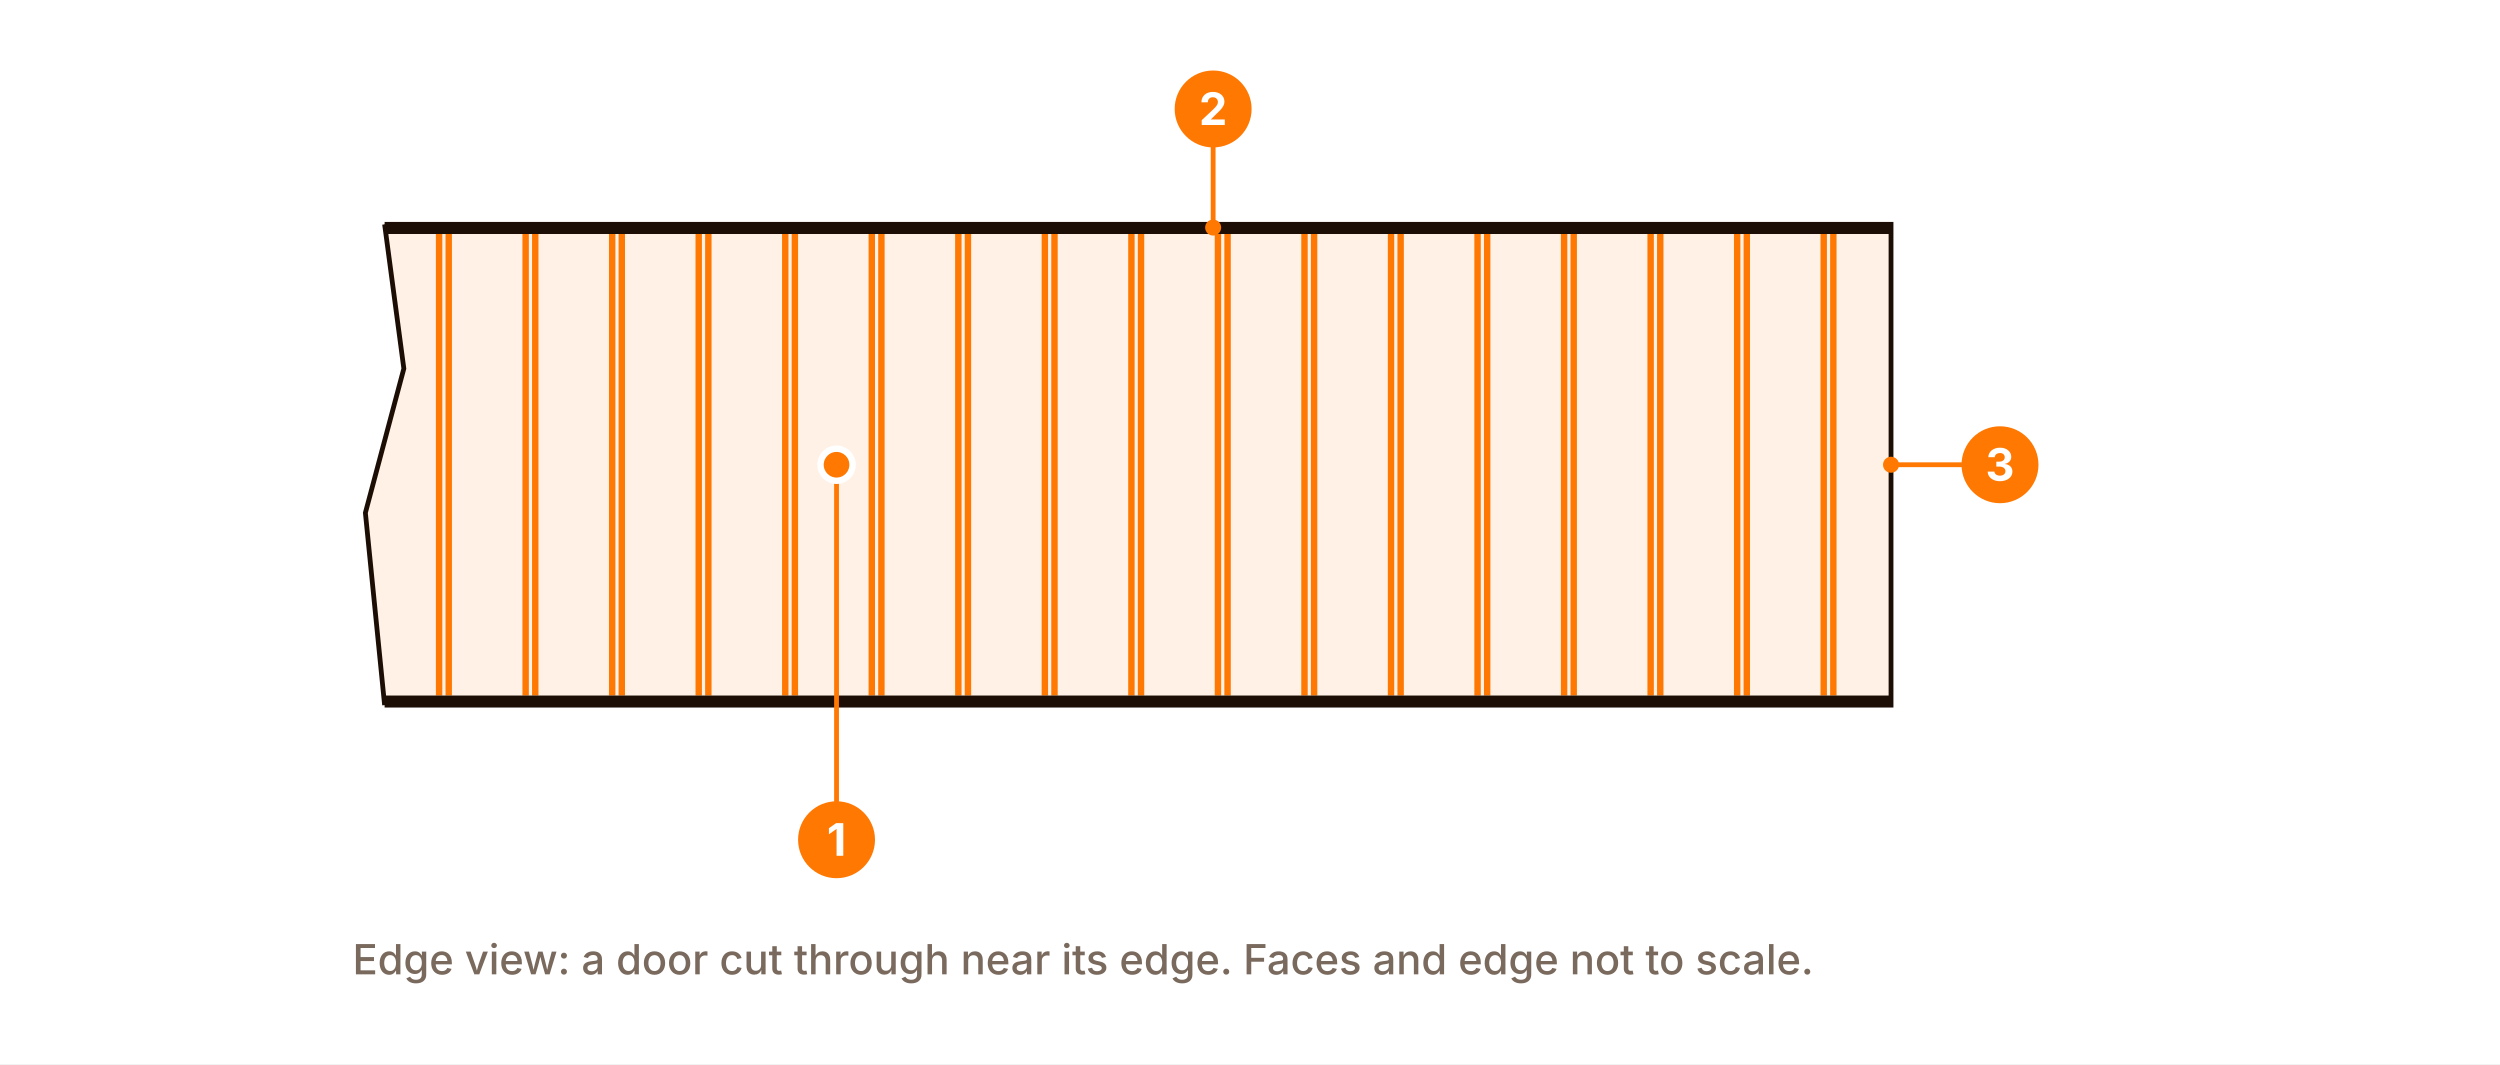
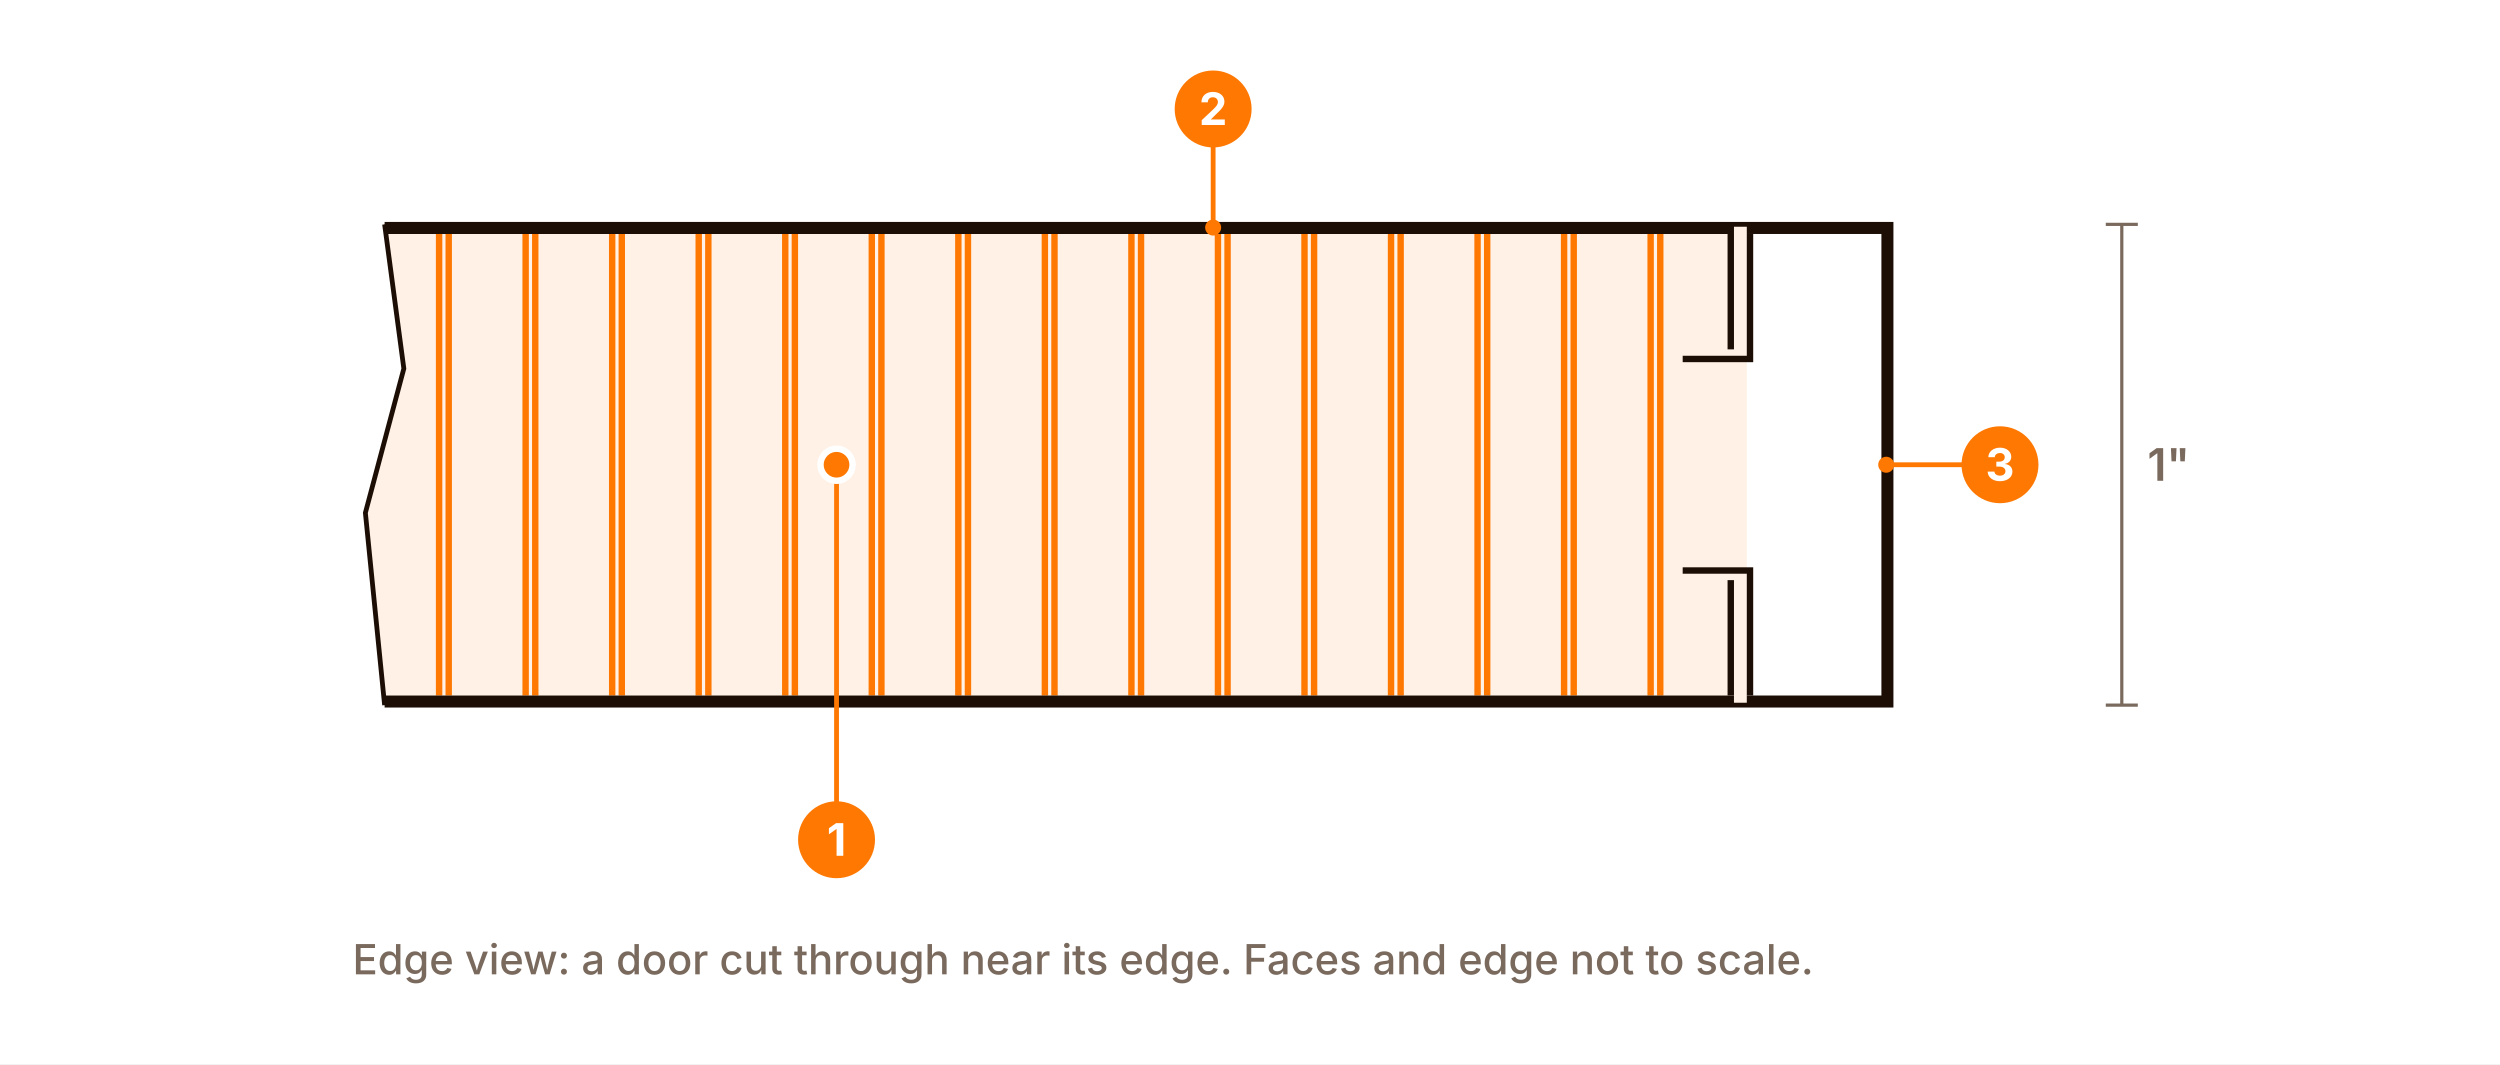
<svg xmlns="http://www.w3.org/2000/svg" viewBox="0 0 780 332" width="780" height="332" role="img" aria-labelledby="t-material-section-stainless-steel d-material-section-stainless-steel" font-family="Inter, ui-sans-serif, system-ui, sans-serif">
  <defs>
    <pattern id="hatch-material-section-stainless-steel" width="8" height="8" patternUnits="userSpaceOnUse" patternTransform="rotate(45)">
      <rect width="8" height="8" fill="#f2f0ec" />
      <line x1="0" y1="0" x2="0" y2="8" stroke="#cfc7bc" stroke-width="1.5" />
    </pattern>
    <marker id="tick-material-section-stainless-steel" viewBox="0 0 10 10" refX="5" refY="5" markerWidth="8" markerHeight="8" orient="auto">
      <path d="M2 8 L8 2" stroke="#7a6a5e" stroke-width="1.5" />
    </marker>
  </defs>
  <rect width="780" height="332" fill="#ffffff" />
  <clipPath id="m-stainless-steel-120-70-material-section-stainless-steel">
-     <path d="M120 70 L126 115 L114 160 L120 220 L590 220 L590 70 Z" />
+     <path d="M120 70 L590 70 L590 220 L120 220 L114 160 L126 115 Z" />
  </clipPath>
  <g clip-path="url(#m-stainless-steel-120-70-material-section-stainless-steel)">
-     <rect x="110" y="70" width="480" height="150" fill="#fff1e5" stroke="none" stroke-width="1.5" />
-     <path d="M110.0 73 V217M113.0 73 V217M137.0 73 V217M140.0 73 V217M164.0 73 V217M167.0 73 V217M191.0 73 V217M194.0 73 V217M218.0 73 V217M221.0 73 V217M245.0 73 V217M248.0 73 V217M272.0 73 V217M275.0 73 V217M299.0 73 V217M302.0 73 V217M326.0 73 V217M329.0 73 V217M353.0 73 V217M356.0 73 V217M380.0 73 V217M383.0 73 V217M407.0 73 V217M410.0 73 V217M434.0 73 V217M437.0 73 V217M461.0 73 V217M464.0 73 V217M488.0 73 V217M491.0 73 V217M515.0 73 V217M518.0 73 V217M542.0 73 V217M545.0 73 V217M569.0 73 V217M572.0 73 V217" fill="none" stroke="#fe7802" stroke-width="2" />
-     <rect x="110" y="70" width="480" height="3" fill="#1c0e05" stroke="none" stroke-width="1.5" />
-     <rect x="110" y="217" width="480" height="3" fill="#1c0e05" stroke="none" stroke-width="1.5" />
+     <rect x="110" y="70" width="435" height="150" fill="#fff1e5" stroke="none" stroke-width="1.5" />
+     <path d="M110.0 73 V217M113.0 73 V217M137.0 73 V217M140.0 73 V217M164.0 73 V217M167.0 73 V217M191.0 73 V217M194.0 73 V217M218.0 73 V217M221.0 73 V217M245.0 73 V217M248.0 73 V217M272.0 73 V217M275.0 73 V217M299.0 73 V217M302.0 73 V217M326.0 73 V217M329.0 73 V217M353.0 73 V217M356.0 73 V217M380.0 73 V217M383.0 73 V217M407.0 73 V217M410.0 73 V217M434.0 73 V217M437.0 73 V217M461.0 73 V217M464.0 73 V217M488.0 73 V217M491.0 73 V217M515.0 73 V217M518.0 73 V217" fill="none" stroke="#fe7802" stroke-width="2" />
+     <rect x="110" y="70" width="431" height="3" fill="#1c0e05" stroke="none" stroke-width="1.5" />
+     <rect x="110" y="217" width="431" height="3" fill="#1c0e05" stroke="none" stroke-width="1.5" />
  </g>
+   <path d="M540 73 V109 M540 217 V181" fill="none" stroke="#1c0e05" stroke-width="2" />
+   <path d="M545 71.5 H588.5 V218.5 H545" fill="none" stroke="#1c0e05" stroke-width="3" />
+   <path d="M546 73 V112 H525 M546 217 V178 H525" fill="none" stroke="#1c0e05" stroke-width="2" />
  <path d="M120 70 L126 115 L114 160 L120 220 M120 70 L590 70 L590 220 L120 220" fill="none" stroke="#1c0e05" stroke-width="1.5" />
  <line x1="378.5" y1="34" x2="378.5" y2="71" stroke="#fe7802" stroke-width="1.5" />
  <circle cx="378.5" cy="71" r="2.5" fill="#fe7802" />
  <circle cx="378.5" cy="34" r="12" fill="#fe7802" />
  <text x="378.5" y="39" font-size="14" font-weight="700" fill="#fff" text-anchor="middle">2</text>
-   <line x1="624" y1="145" x2="590" y2="145" stroke="#fe7802" stroke-width="1.5" />
-   <circle cx="590" cy="145" r="2.5" fill="#fe7802" />
+   <line x1="624" y1="145" x2="588.5" y2="145" stroke="#fe7802" stroke-width="1.5" />
+   <circle cx="588.5" cy="145" r="2.5" fill="#fe7802" />
  <circle cx="624" cy="145" r="12" fill="#fe7802" />
  <text x="624" y="150" font-size="14" font-weight="700" fill="#fff" text-anchor="middle">3</text>
  <line x1="261" y1="262" x2="261" y2="145" stroke="#fe7802" stroke-width="1.5" />
  <circle cx="261" cy="145" r="2.5" fill="#fe7802" />
  <circle cx="261" cy="262" r="12" fill="#fe7802" />
  <text x="261" y="267" font-size="14" font-weight="700" fill="#fff" text-anchor="middle">1</text>
  <circle cx="261" cy="145" r="5" fill="#fe7802" stroke="#fff" stroke-width="2" />
+   <line x1="662" y1="70" x2="662" y2="220" stroke="#7a6a5e" stroke-width="1" />
+   <line x1="657" y1="70" x2="667" y2="70" stroke="#7a6a5e" stroke-width="1" />
+   <line x1="657" y1="220" x2="667" y2="220" stroke="#7a6a5e" stroke-width="1" />
+   <text x="670" y="150" font-size="14" font-weight="600" fill="#7a6a5e" text-anchor="start">1"</text>
  <text x="110" y="304" font-size="13" font-weight="500" fill="#7a6a5e" text-anchor="start">Edge view: a door cut through near its edge. Faces and edge not to scale.</text>
</svg>
